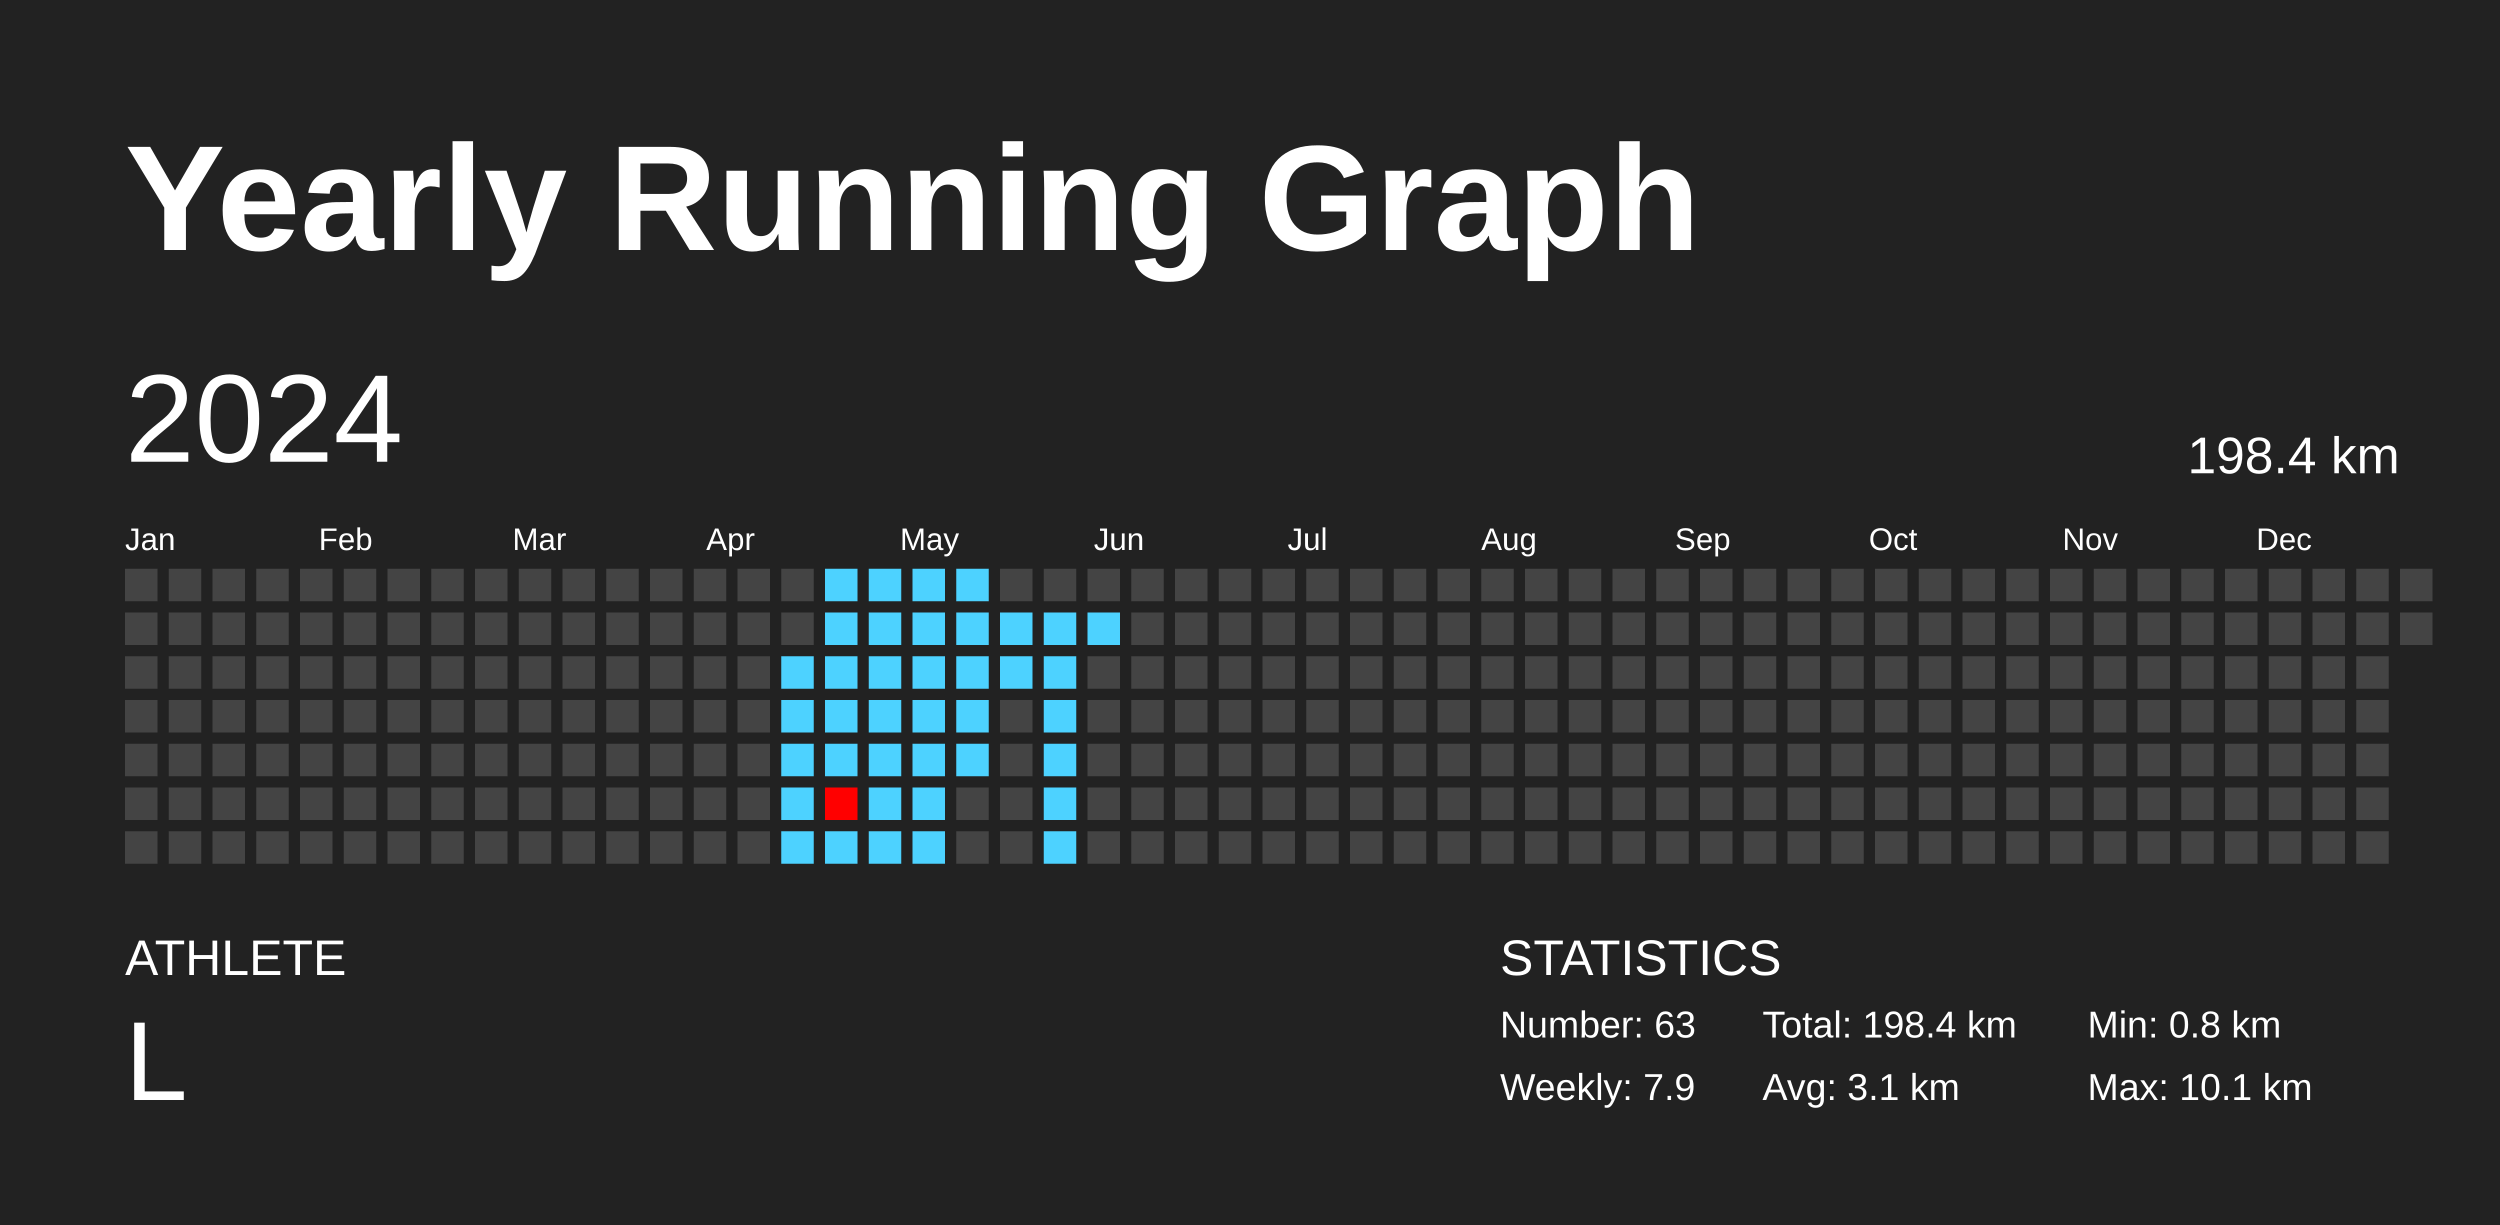
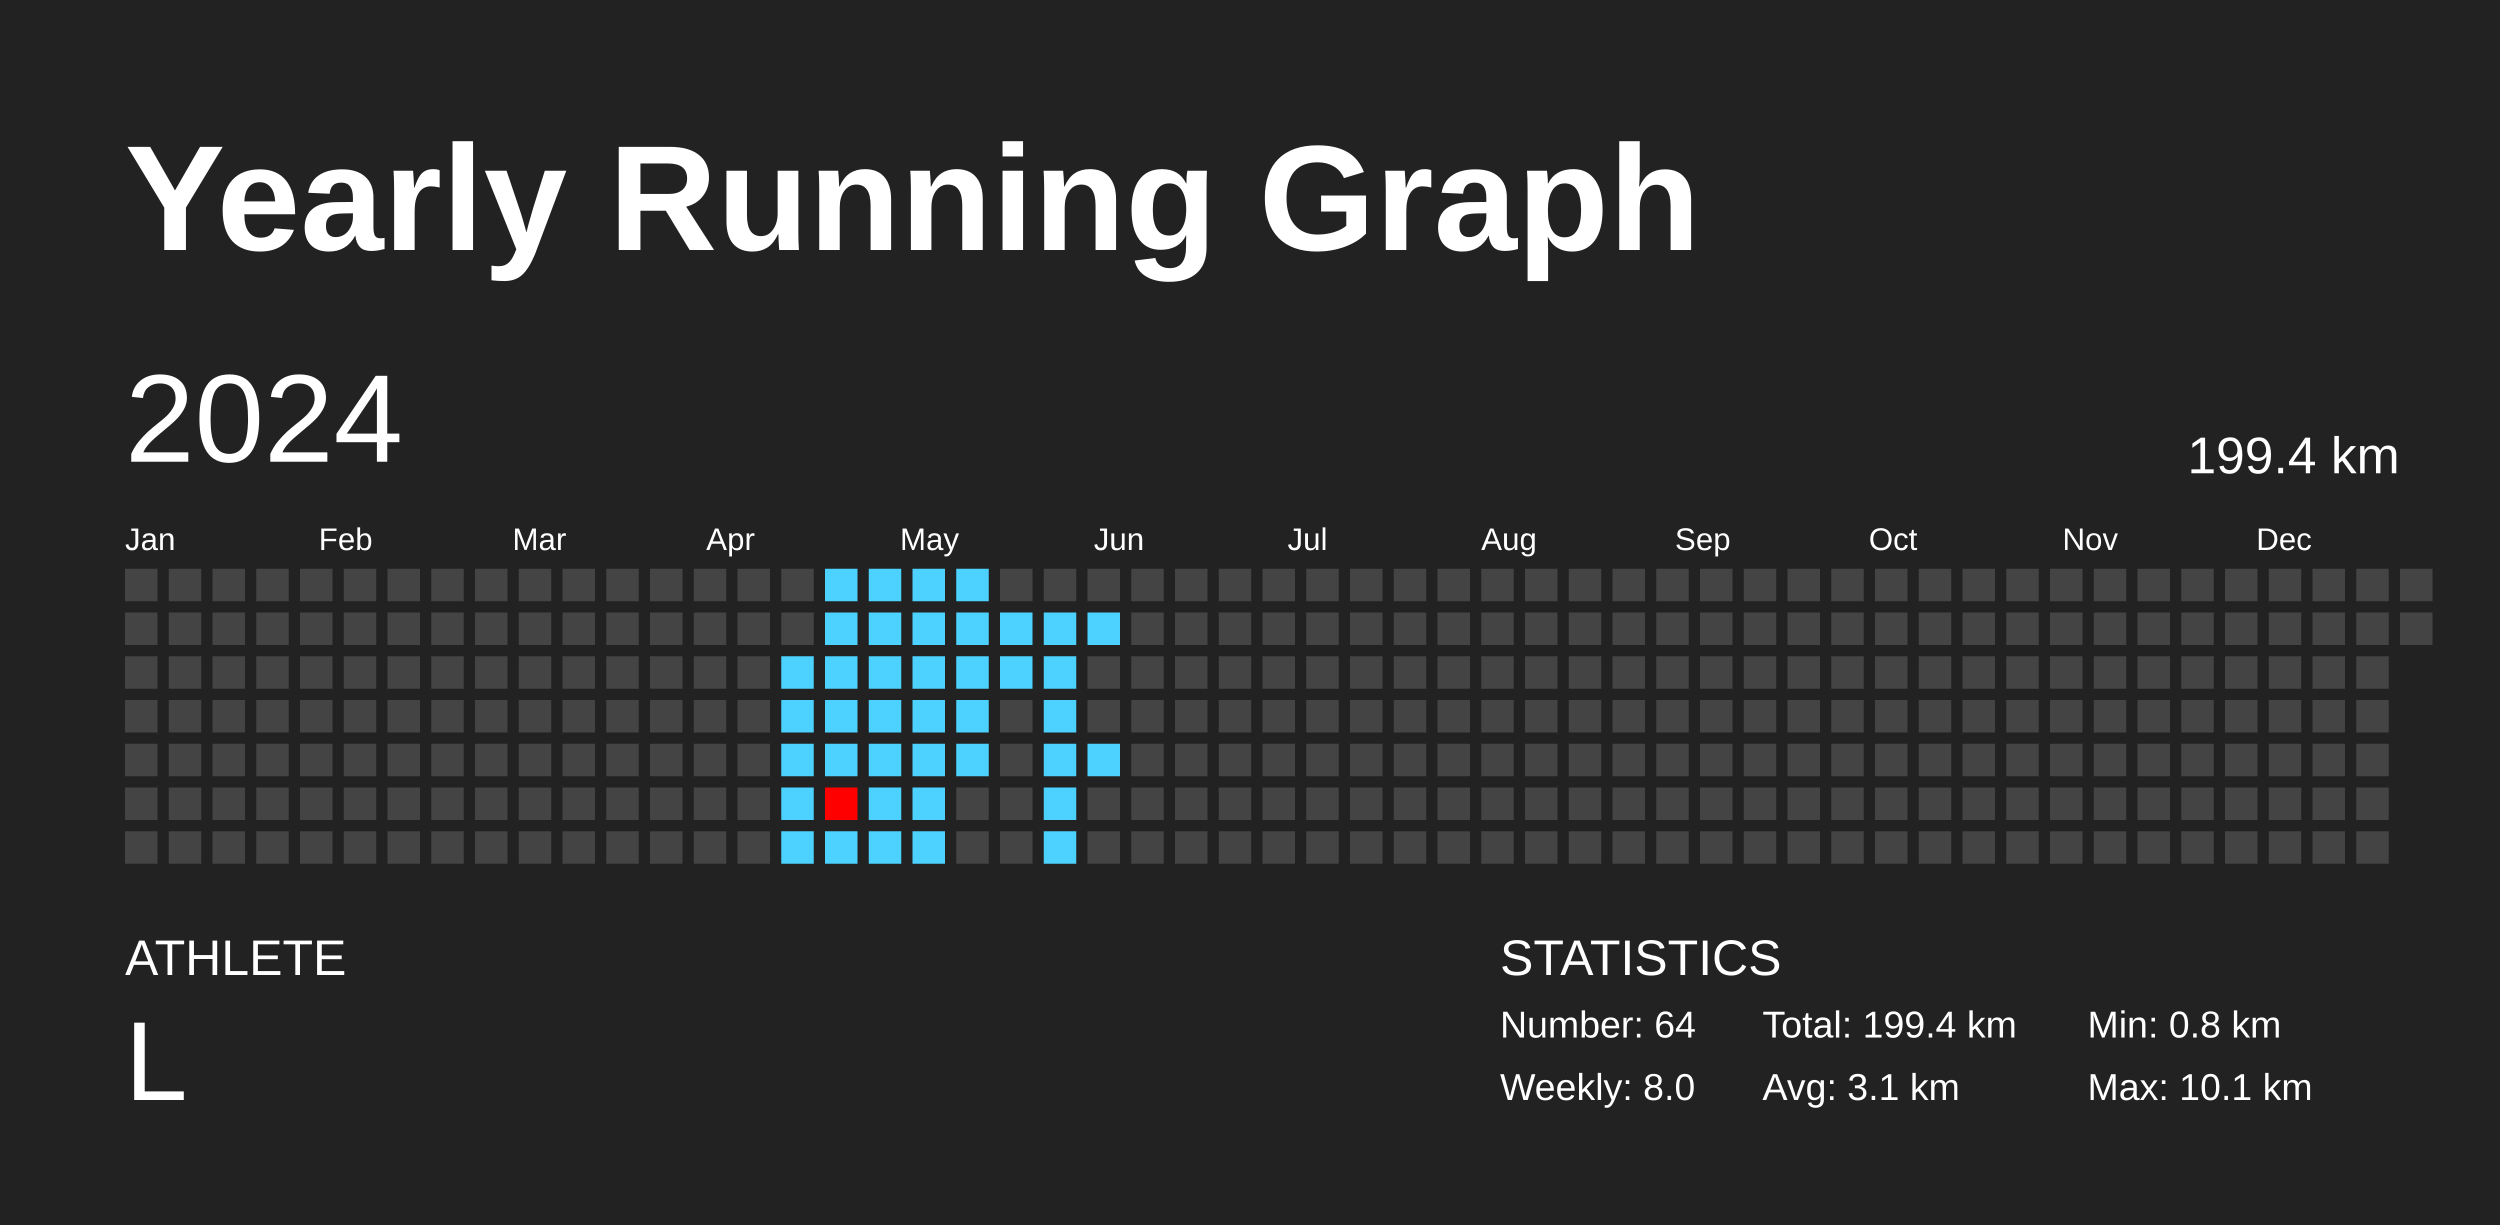
<svg xmlns="http://www.w3.org/2000/svg" baseProfile="full" height="98mm" version="1.1" viewBox="0,0,200,98" width="200mm">
  <defs />
  <rect fill="#222222" height="98" width="200" x="0" y="0" />
  <text fill="#FFFFFF" style="font-size:12px; font-family:Arial; font-weight:bold;" x="10" y="20">Yearly Running Graph</text>
  <text fill="#FFFFFF" style="font-size:4px; font-family:Arial" x="10" y="78">ATHLETE</text>
  <text fill="#FFFFFF" style="font-size:9px; font-family:Arial" x="10" y="88">L</text>
  <text fill="#FFFFFF" style="font-size:4px; font-family:Arial" x="120" y="78">STATISTICS</text>
-   <text fill="#FFFFFF" style="font-size:3px; font-family:Arial" x="120" y="83">Number: 63</text>
-   <text fill="#FFFFFF" style="font-size:3px; font-family:Arial" x="120" y="88">Weekly: 7.9</text>
-   <text fill="#FFFFFF" style="font-size:3px; font-family:Arial" x="141" y="83">Total: 198.4 km</text>
+   <text fill="#FFFFFF" style="font-size:3px; font-family:Arial" x="120" y="83">Number: 64</text>
+   <text fill="#FFFFFF" style="font-size:3px; font-family:Arial" x="120" y="88">Weekly: 8.0</text>
+   <text fill="#FFFFFF" style="font-size:3px; font-family:Arial" x="141" y="83">Total: 199.4 km</text>
  <text fill="#FFFFFF" style="font-size:3px; font-family:Arial" x="141" y="88">Avg: 3.1 km</text>
  <text fill="#FFFFFF" style="font-size:3px; font-family:Arial" x="167" y="83">Min: 0.8 km</text>
  <text fill="#FFFFFF" style="font-size:3px; font-family:Arial" x="167" y="88">Max: 10.1 km</text>
  <text dominant-baseline="hanging" fill="#FFFFFF" style="font-size:10.0px; font-family:Arial;" x="10" y="30">2024</text>
-   <text dominant-baseline="hanging" fill="#FFFFFF" style="font-size:4.125px; font-family:Arial;" x="175" y="35">198.4 km</text>
+   <text dominant-baseline="hanging" fill="#FFFFFF" style="font-size:4.125px; font-family:Arial;" x="175" y="35">199.4 km</text>
  <text fill="#FFFFFF" style="font-size:2.5px; font-family:Arial" x="10.0" y="44">Jan</text>
  <text fill="#FFFFFF" style="font-size:2.5px; font-family:Arial" x="25.5" y="44">Feb</text>
  <text fill="#FFFFFF" style="font-size:2.5px; font-family:Arial" x="41.0" y="44">Mar</text>
  <text fill="#FFFFFF" style="font-size:2.5px; font-family:Arial" x="56.5" y="44">Apr</text>
  <text fill="#FFFFFF" style="font-size:2.5px; font-family:Arial" x="72.0" y="44">May</text>
  <text fill="#FFFFFF" style="font-size:2.5px; font-family:Arial" x="87.5" y="44">Jun</text>
  <text fill="#FFFFFF" style="font-size:2.5px; font-family:Arial" x="103.0" y="44">Jul</text>
  <text fill="#FFFFFF" style="font-size:2.5px; font-family:Arial" x="118.5" y="44">Aug</text>
  <text fill="#FFFFFF" style="font-size:2.5px; font-family:Arial" x="134.0" y="44">Sep</text>
  <text fill="#FFFFFF" style="font-size:2.5px; font-family:Arial" x="149.5" y="44">Oct</text>
  <text fill="#FFFFFF" style="font-size:2.5px; font-family:Arial" x="165.0" y="44">Nov</text>
  <text fill="#FFFFFF" style="font-size:2.5px; font-family:Arial" x="180.5" y="44">Dec</text>
  <rect fill="#444444" height="2.6" width="2.6" x="10.0" y="45.5" />
  <rect fill="#444444" height="2.6" width="2.6" x="10.0" y="49.0" />
  <rect fill="#444444" height="2.6" width="2.6" x="10.0" y="52.5" />
  <rect fill="#444444" height="2.6" width="2.6" x="10.0" y="56.0" />
  <rect fill="#444444" height="2.6" width="2.6" x="10.0" y="59.5" />
  <rect fill="#444444" height="2.6" width="2.6" x="10.0" y="63.0" />
  <rect fill="#444444" height="2.6" width="2.6" x="10.0" y="66.5" />
  <rect fill="#444444" height="2.6" width="2.6" x="13.5" y="45.5" />
  <rect fill="#444444" height="2.6" width="2.6" x="13.5" y="49.0" />
  <rect fill="#444444" height="2.6" width="2.6" x="13.5" y="52.5" />
  <rect fill="#444444" height="2.6" width="2.6" x="13.5" y="56.0" />
  <rect fill="#444444" height="2.6" width="2.6" x="13.5" y="59.5" />
  <rect fill="#444444" height="2.6" width="2.6" x="13.5" y="63.0" />
  <rect fill="#444444" height="2.6" width="2.6" x="13.5" y="66.5" />
  <rect fill="#444444" height="2.6" width="2.6" x="17.0" y="45.5" />
  <rect fill="#444444" height="2.6" width="2.6" x="17.0" y="49.0" />
  <rect fill="#444444" height="2.6" width="2.6" x="17.0" y="52.5" />
  <rect fill="#444444" height="2.6" width="2.6" x="17.0" y="56.0" />
  <rect fill="#444444" height="2.6" width="2.6" x="17.0" y="59.5" />
  <rect fill="#444444" height="2.6" width="2.6" x="17.0" y="63.0" />
  <rect fill="#444444" height="2.6" width="2.6" x="17.0" y="66.5" />
  <rect fill="#444444" height="2.6" width="2.6" x="20.5" y="45.5" />
  <rect fill="#444444" height="2.6" width="2.6" x="20.5" y="49.0" />
  <rect fill="#444444" height="2.6" width="2.6" x="20.5" y="52.5" />
  <rect fill="#444444" height="2.6" width="2.6" x="20.5" y="56.0" />
  <rect fill="#444444" height="2.6" width="2.6" x="20.5" y="59.5" />
  <rect fill="#444444" height="2.6" width="2.6" x="20.5" y="63.0" />
  <rect fill="#444444" height="2.6" width="2.6" x="20.5" y="66.5" />
  <rect fill="#444444" height="2.6" width="2.6" x="24.0" y="45.5" />
  <rect fill="#444444" height="2.6" width="2.6" x="24.0" y="49.0" />
  <rect fill="#444444" height="2.6" width="2.6" x="24.0" y="52.5" />
  <rect fill="#444444" height="2.6" width="2.6" x="24.0" y="56.0" />
  <rect fill="#444444" height="2.6" width="2.6" x="24.0" y="59.5" />
  <rect fill="#444444" height="2.6" width="2.6" x="24.0" y="63.0" />
  <rect fill="#444444" height="2.6" width="2.6" x="24.0" y="66.5" />
  <rect fill="#444444" height="2.6" width="2.6" x="27.5" y="45.5" />
  <rect fill="#444444" height="2.6" width="2.6" x="27.5" y="49.0" />
  <rect fill="#444444" height="2.6" width="2.6" x="27.5" y="52.5" />
  <rect fill="#444444" height="2.6" width="2.6" x="27.5" y="56.0" />
  <rect fill="#444444" height="2.6" width="2.6" x="27.5" y="59.5" />
  <rect fill="#444444" height="2.6" width="2.6" x="27.5" y="63.0" />
  <rect fill="#444444" height="2.6" width="2.6" x="27.5" y="66.5" />
  <rect fill="#444444" height="2.6" width="2.6" x="31.0" y="45.5" />
  <rect fill="#444444" height="2.6" width="2.6" x="31.0" y="49.0" />
  <rect fill="#444444" height="2.6" width="2.6" x="31.0" y="52.5" />
  <rect fill="#444444" height="2.6" width="2.6" x="31.0" y="56.0" />
  <rect fill="#444444" height="2.6" width="2.6" x="31.0" y="59.5" />
  <rect fill="#444444" height="2.6" width="2.6" x="31.0" y="63.0" />
  <rect fill="#444444" height="2.6" width="2.6" x="31.0" y="66.5" />
  <rect fill="#444444" height="2.6" width="2.6" x="34.5" y="45.5" />
  <rect fill="#444444" height="2.6" width="2.6" x="34.5" y="49.0" />
  <rect fill="#444444" height="2.6" width="2.6" x="34.5" y="52.5" />
  <rect fill="#444444" height="2.6" width="2.6" x="34.5" y="56.0" />
  <rect fill="#444444" height="2.6" width="2.6" x="34.5" y="59.5" />
  <rect fill="#444444" height="2.6" width="2.6" x="34.5" y="63.0" />
  <rect fill="#444444" height="2.6" width="2.6" x="34.5" y="66.5" />
  <rect fill="#444444" height="2.6" width="2.6" x="38.0" y="45.5" />
  <rect fill="#444444" height="2.6" width="2.6" x="38.0" y="49.0" />
  <rect fill="#444444" height="2.6" width="2.6" x="38.0" y="52.5" />
  <rect fill="#444444" height="2.6" width="2.6" x="38.0" y="56.0" />
  <rect fill="#444444" height="2.6" width="2.6" x="38.0" y="59.5" />
  <rect fill="#444444" height="2.6" width="2.6" x="38.0" y="63.0" />
  <rect fill="#444444" height="2.6" width="2.6" x="38.0" y="66.5" />
  <rect fill="#444444" height="2.6" width="2.6" x="41.5" y="45.5" />
  <rect fill="#444444" height="2.6" width="2.6" x="41.5" y="49.0" />
  <rect fill="#444444" height="2.6" width="2.6" x="41.5" y="52.5" />
  <rect fill="#444444" height="2.6" width="2.6" x="41.5" y="56.0" />
  <rect fill="#444444" height="2.6" width="2.6" x="41.5" y="59.5" />
  <rect fill="#444444" height="2.6" width="2.6" x="41.5" y="63.0" />
  <rect fill="#444444" height="2.6" width="2.6" x="41.5" y="66.5" />
  <rect fill="#444444" height="2.6" width="2.6" x="45.0" y="45.5" />
  <rect fill="#444444" height="2.6" width="2.6" x="45.0" y="49.0" />
  <rect fill="#444444" height="2.6" width="2.6" x="45.0" y="52.5" />
  <rect fill="#444444" height="2.6" width="2.6" x="45.0" y="56.0" />
  <rect fill="#444444" height="2.6" width="2.6" x="45.0" y="59.5" />
  <rect fill="#444444" height="2.6" width="2.6" x="45.0" y="63.0" />
  <rect fill="#444444" height="2.6" width="2.6" x="45.0" y="66.5" />
  <rect fill="#444444" height="2.6" width="2.6" x="48.5" y="45.5" />
  <rect fill="#444444" height="2.6" width="2.6" x="48.5" y="49.0" />
  <rect fill="#444444" height="2.6" width="2.6" x="48.5" y="52.5" />
  <rect fill="#444444" height="2.6" width="2.6" x="48.5" y="56.0" />
  <rect fill="#444444" height="2.6" width="2.6" x="48.5" y="59.5" />
  <rect fill="#444444" height="2.6" width="2.6" x="48.5" y="63.0" />
  <rect fill="#444444" height="2.6" width="2.6" x="48.5" y="66.5" />
  <rect fill="#444444" height="2.6" width="2.6" x="52.0" y="45.5" />
  <rect fill="#444444" height="2.6" width="2.6" x="52.0" y="49.0" />
  <rect fill="#444444" height="2.6" width="2.6" x="52.0" y="52.5" />
  <rect fill="#444444" height="2.6" width="2.6" x="52.0" y="56.0" />
  <rect fill="#444444" height="2.6" width="2.6" x="52.0" y="59.5" />
  <rect fill="#444444" height="2.6" width="2.6" x="52.0" y="63.0" />
  <rect fill="#444444" height="2.6" width="2.6" x="52.0" y="66.5" />
  <rect fill="#444444" height="2.6" width="2.6" x="55.5" y="45.5" />
  <rect fill="#444444" height="2.6" width="2.6" x="55.5" y="49.0" />
  <rect fill="#444444" height="2.6" width="2.6" x="55.5" y="52.5" />
  <rect fill="#444444" height="2.6" width="2.6" x="55.5" y="56.0" />
  <rect fill="#444444" height="2.6" width="2.6" x="55.5" y="59.5" />
  <rect fill="#444444" height="2.6" width="2.6" x="55.5" y="63.0" />
  <rect fill="#444444" height="2.6" width="2.6" x="55.5" y="66.5" />
  <rect fill="#444444" height="2.6" width="2.6" x="59.0" y="45.5" />
  <rect fill="#444444" height="2.6" width="2.6" x="59.0" y="49.0" />
  <rect fill="#444444" height="2.6" width="2.6" x="59.0" y="52.5" />
  <rect fill="#444444" height="2.6" width="2.6" x="59.0" y="56.0" />
  <rect fill="#444444" height="2.6" width="2.6" x="59.0" y="59.5" />
  <rect fill="#444444" height="2.6" width="2.6" x="59.0" y="63.0" />
  <rect fill="#444444" height="2.6" width="2.6" x="59.0" y="66.5" />
  <rect fill="#444444" height="2.6" width="2.6" x="62.5" y="45.5" />
  <rect fill="#444444" height="2.6" width="2.6" x="62.5" y="49.0" />
  <rect fill="#4dd2ff" height="2.6" width="2.6" x="62.5" y="52.5" />
  <rect fill="#4dd2ff" height="2.6" width="2.6" x="62.5" y="56.0" />
  <rect fill="#4dd2ff" height="2.6" width="2.6" x="62.5" y="59.5" />
  <rect fill="#4dd2ff" height="2.6" width="2.6" x="62.5" y="63.0" />
  <rect fill="#4dd2ff" height="2.6" width="2.6" x="62.5" y="66.5" />
  <rect fill="#4dd2ff" height="2.6" width="2.6" x="66.0" y="45.5" />
  <rect fill="#4dd2ff" height="2.6" width="2.6" x="66.0" y="49.0" />
  <rect fill="#4dd2ff" height="2.6" width="2.6" x="66.0" y="52.5" />
  <rect fill="#4dd2ff" height="2.6" width="2.6" x="66.0" y="56.0" />
  <rect fill="#4dd2ff" height="2.6" width="2.6" x="66.0" y="59.5" />
  <rect fill="red" height="2.6" width="2.6" x="66.0" y="63.0" />
  <rect fill="#4dd2ff" height="2.6" width="2.6" x="66.0" y="66.5" />
  <rect fill="#4dd2ff" height="2.6" width="2.6" x="69.5" y="45.5" />
  <rect fill="#4dd2ff" height="2.6" width="2.6" x="69.5" y="49.0" />
  <rect fill="#4dd2ff" height="2.6" width="2.6" x="69.5" y="52.5" />
  <rect fill="#4dd2ff" height="2.6" width="2.6" x="69.5" y="56.0" />
  <rect fill="#4dd2ff" height="2.6" width="2.6" x="69.5" y="59.5" />
  <rect fill="#4dd2ff" height="2.6" width="2.6" x="69.5" y="63.0" />
  <rect fill="#4dd2ff" height="2.6" width="2.6" x="69.5" y="66.5" />
  <rect fill="#4dd2ff" height="2.6" width="2.6" x="73.0" y="45.5" />
  <rect fill="#4dd2ff" height="2.6" width="2.6" x="73.0" y="49.0" />
  <rect fill="#4dd2ff" height="2.6" width="2.6" x="73.0" y="52.5" />
  <rect fill="#4dd2ff" height="2.6" width="2.6" x="73.0" y="56.0" />
  <rect fill="#4dd2ff" height="2.6" width="2.6" x="73.0" y="59.5" />
  <rect fill="#4dd2ff" height="2.6" width="2.6" x="73.0" y="63.0" />
  <rect fill="#4dd2ff" height="2.6" width="2.6" x="73.0" y="66.5" />
  <rect fill="#4dd2ff" height="2.6" width="2.6" x="76.5" y="45.5" />
  <rect fill="#4dd2ff" height="2.6" width="2.6" x="76.5" y="49.0" />
  <rect fill="#4dd2ff" height="2.6" width="2.6" x="76.5" y="52.5" />
  <rect fill="#4dd2ff" height="2.6" width="2.6" x="76.5" y="56.0" />
  <rect fill="#4dd2ff" height="2.6" width="2.6" x="76.5" y="59.5" />
  <rect fill="#444444" height="2.6" width="2.6" x="76.5" y="63.0" />
  <rect fill="#444444" height="2.6" width="2.6" x="76.5" y="66.5" />
  <rect fill="#444444" height="2.6" width="2.6" x="80.0" y="45.5" />
  <rect fill="#4dd2ff" height="2.6" width="2.6" x="80.0" y="49.0" />
  <rect fill="#4dd2ff" height="2.6" width="2.6" x="80.0" y="52.5" />
  <rect fill="#444444" height="2.6" width="2.6" x="80.0" y="56.0" />
  <rect fill="#444444" height="2.6" width="2.6" x="80.0" y="59.5" />
  <rect fill="#444444" height="2.6" width="2.6" x="80.0" y="63.0" />
  <rect fill="#444444" height="2.6" width="2.6" x="80.0" y="66.5" />
  <rect fill="#444444" height="2.6" width="2.6" x="83.5" y="45.5" />
  <rect fill="#4dd2ff" height="2.6" width="2.6" x="83.5" y="49.0" />
  <rect fill="#4dd2ff" height="2.6" width="2.6" x="83.5" y="52.5" />
  <rect fill="#4dd2ff" height="2.6" width="2.6" x="83.5" y="56.0" />
  <rect fill="#4dd2ff" height="2.6" width="2.6" x="83.5" y="59.5" />
  <rect fill="#4dd2ff" height="2.6" width="2.6" x="83.5" y="63.0" />
  <rect fill="#4dd2ff" height="2.6" width="2.6" x="83.5" y="66.5" />
  <rect fill="#444444" height="2.6" width="2.6" x="87.0" y="45.5" />
  <rect fill="#4dd2ff" height="2.6" width="2.6" x="87.0" y="49.0" />
  <rect fill="#444444" height="2.6" width="2.6" x="87.0" y="52.5" />
  <rect fill="#444444" height="2.6" width="2.6" x="87.0" y="56.0" />
-   <rect fill="#444444" height="2.6" width="2.6" x="87.0" y="59.5" />
+   <rect fill="#4dd2ff" height="2.6" width="2.6" x="87.0" y="59.5" />
  <rect fill="#444444" height="2.6" width="2.6" x="87.0" y="63.0" />
  <rect fill="#444444" height="2.6" width="2.6" x="87.0" y="66.5" />
  <rect fill="#444444" height="2.6" width="2.6" x="90.5" y="45.5" />
  <rect fill="#444444" height="2.6" width="2.6" x="90.5" y="49.0" />
  <rect fill="#444444" height="2.6" width="2.6" x="90.5" y="52.5" />
  <rect fill="#444444" height="2.6" width="2.6" x="90.5" y="56.0" />
  <rect fill="#444444" height="2.6" width="2.6" x="90.5" y="59.5" />
  <rect fill="#444444" height="2.6" width="2.6" x="90.5" y="63.0" />
  <rect fill="#444444" height="2.6" width="2.6" x="90.5" y="66.5" />
  <rect fill="#444444" height="2.6" width="2.6" x="94.0" y="45.5" />
  <rect fill="#444444" height="2.6" width="2.6" x="94.0" y="49.0" />
  <rect fill="#444444" height="2.6" width="2.6" x="94.0" y="52.5" />
  <rect fill="#444444" height="2.6" width="2.6" x="94.0" y="56.0" />
  <rect fill="#444444" height="2.6" width="2.6" x="94.0" y="59.5" />
  <rect fill="#444444" height="2.6" width="2.6" x="94.0" y="63.0" />
  <rect fill="#444444" height="2.6" width="2.6" x="94.0" y="66.5" />
  <rect fill="#444444" height="2.6" width="2.6" x="97.5" y="45.5" />
  <rect fill="#444444" height="2.6" width="2.6" x="97.5" y="49.0" />
  <rect fill="#444444" height="2.6" width="2.6" x="97.5" y="52.5" />
  <rect fill="#444444" height="2.6" width="2.6" x="97.5" y="56.0" />
  <rect fill="#444444" height="2.6" width="2.6" x="97.5" y="59.5" />
  <rect fill="#444444" height="2.6" width="2.6" x="97.5" y="63.0" />
  <rect fill="#444444" height="2.6" width="2.6" x="97.5" y="66.5" />
  <rect fill="#444444" height="2.6" width="2.6" x="101.0" y="45.5" />
  <rect fill="#444444" height="2.6" width="2.6" x="101.0" y="49.0" />
  <rect fill="#444444" height="2.6" width="2.6" x="101.0" y="52.5" />
  <rect fill="#444444" height="2.6" width="2.6" x="101.0" y="56.0" />
  <rect fill="#444444" height="2.6" width="2.6" x="101.0" y="59.5" />
  <rect fill="#444444" height="2.6" width="2.6" x="101.0" y="63.0" />
  <rect fill="#444444" height="2.6" width="2.6" x="101.0" y="66.5" />
  <rect fill="#444444" height="2.6" width="2.6" x="104.5" y="45.5" />
  <rect fill="#444444" height="2.6" width="2.6" x="104.5" y="49.0" />
  <rect fill="#444444" height="2.6" width="2.6" x="104.5" y="52.5" />
  <rect fill="#444444" height="2.6" width="2.6" x="104.5" y="56.0" />
  <rect fill="#444444" height="2.6" width="2.6" x="104.5" y="59.5" />
  <rect fill="#444444" height="2.6" width="2.6" x="104.5" y="63.0" />
  <rect fill="#444444" height="2.6" width="2.6" x="104.5" y="66.5" />
  <rect fill="#444444" height="2.6" width="2.6" x="108.0" y="45.5" />
  <rect fill="#444444" height="2.6" width="2.6" x="108.0" y="49.0" />
  <rect fill="#444444" height="2.6" width="2.6" x="108.0" y="52.5" />
  <rect fill="#444444" height="2.6" width="2.6" x="108.0" y="56.0" />
  <rect fill="#444444" height="2.6" width="2.6" x="108.0" y="59.5" />
  <rect fill="#444444" height="2.6" width="2.6" x="108.0" y="63.0" />
  <rect fill="#444444" height="2.6" width="2.6" x="108.0" y="66.5" />
  <rect fill="#444444" height="2.6" width="2.6" x="111.5" y="45.5" />
  <rect fill="#444444" height="2.6" width="2.6" x="111.5" y="49.0" />
  <rect fill="#444444" height="2.6" width="2.6" x="111.5" y="52.5" />
  <rect fill="#444444" height="2.6" width="2.6" x="111.5" y="56.0" />
  <rect fill="#444444" height="2.6" width="2.6" x="111.5" y="59.5" />
  <rect fill="#444444" height="2.6" width="2.6" x="111.5" y="63.0" />
  <rect fill="#444444" height="2.6" width="2.6" x="111.5" y="66.5" />
  <rect fill="#444444" height="2.6" width="2.6" x="115.0" y="45.5" />
  <rect fill="#444444" height="2.6" width="2.6" x="115.0" y="49.0" />
  <rect fill="#444444" height="2.6" width="2.6" x="115.0" y="52.5" />
  <rect fill="#444444" height="2.6" width="2.6" x="115.0" y="56.0" />
  <rect fill="#444444" height="2.6" width="2.6" x="115.0" y="59.5" />
  <rect fill="#444444" height="2.6" width="2.6" x="115.0" y="63.0" />
  <rect fill="#444444" height="2.6" width="2.6" x="115.0" y="66.5" />
  <rect fill="#444444" height="2.6" width="2.6" x="118.5" y="45.5" />
  <rect fill="#444444" height="2.6" width="2.6" x="118.5" y="49.0" />
  <rect fill="#444444" height="2.6" width="2.6" x="118.5" y="52.5" />
  <rect fill="#444444" height="2.6" width="2.6" x="118.5" y="56.0" />
  <rect fill="#444444" height="2.6" width="2.6" x="118.5" y="59.5" />
  <rect fill="#444444" height="2.6" width="2.6" x="118.5" y="63.0" />
  <rect fill="#444444" height="2.6" width="2.6" x="118.5" y="66.5" />
  <rect fill="#444444" height="2.6" width="2.6" x="122.0" y="45.5" />
  <rect fill="#444444" height="2.6" width="2.6" x="122.0" y="49.0" />
  <rect fill="#444444" height="2.6" width="2.6" x="122.0" y="52.5" />
  <rect fill="#444444" height="2.6" width="2.6" x="122.0" y="56.0" />
  <rect fill="#444444" height="2.6" width="2.6" x="122.0" y="59.5" />
  <rect fill="#444444" height="2.6" width="2.6" x="122.0" y="63.0" />
  <rect fill="#444444" height="2.6" width="2.6" x="122.0" y="66.5" />
  <rect fill="#444444" height="2.6" width="2.6" x="125.5" y="45.5" />
  <rect fill="#444444" height="2.6" width="2.6" x="125.5" y="49.0" />
  <rect fill="#444444" height="2.6" width="2.6" x="125.5" y="52.5" />
  <rect fill="#444444" height="2.6" width="2.6" x="125.5" y="56.0" />
  <rect fill="#444444" height="2.6" width="2.6" x="125.5" y="59.5" />
  <rect fill="#444444" height="2.6" width="2.6" x="125.5" y="63.0" />
  <rect fill="#444444" height="2.6" width="2.6" x="125.5" y="66.5" />
  <rect fill="#444444" height="2.6" width="2.6" x="129.0" y="45.5" />
  <rect fill="#444444" height="2.6" width="2.6" x="129.0" y="49.0" />
  <rect fill="#444444" height="2.6" width="2.6" x="129.0" y="52.5" />
  <rect fill="#444444" height="2.6" width="2.6" x="129.0" y="56.0" />
  <rect fill="#444444" height="2.6" width="2.6" x="129.0" y="59.5" />
  <rect fill="#444444" height="2.6" width="2.6" x="129.0" y="63.0" />
  <rect fill="#444444" height="2.6" width="2.6" x="129.0" y="66.5" />
  <rect fill="#444444" height="2.6" width="2.6" x="132.5" y="45.5" />
  <rect fill="#444444" height="2.6" width="2.6" x="132.5" y="49.0" />
  <rect fill="#444444" height="2.6" width="2.6" x="132.5" y="52.5" />
  <rect fill="#444444" height="2.6" width="2.6" x="132.5" y="56.0" />
  <rect fill="#444444" height="2.6" width="2.6" x="132.5" y="59.5" />
  <rect fill="#444444" height="2.6" width="2.6" x="132.5" y="63.0" />
  <rect fill="#444444" height="2.6" width="2.6" x="132.5" y="66.5" />
  <rect fill="#444444" height="2.6" width="2.6" x="136.0" y="45.5" />
  <rect fill="#444444" height="2.6" width="2.6" x="136.0" y="49.0" />
  <rect fill="#444444" height="2.6" width="2.6" x="136.0" y="52.5" />
  <rect fill="#444444" height="2.6" width="2.6" x="136.0" y="56.0" />
  <rect fill="#444444" height="2.6" width="2.6" x="136.0" y="59.5" />
  <rect fill="#444444" height="2.6" width="2.6" x="136.0" y="63.0" />
  <rect fill="#444444" height="2.6" width="2.6" x="136.0" y="66.5" />
  <rect fill="#444444" height="2.6" width="2.6" x="139.5" y="45.5" />
  <rect fill="#444444" height="2.6" width="2.6" x="139.5" y="49.0" />
  <rect fill="#444444" height="2.6" width="2.6" x="139.5" y="52.5" />
  <rect fill="#444444" height="2.6" width="2.6" x="139.5" y="56.0" />
  <rect fill="#444444" height="2.6" width="2.6" x="139.5" y="59.5" />
  <rect fill="#444444" height="2.6" width="2.6" x="139.5" y="63.0" />
  <rect fill="#444444" height="2.6" width="2.6" x="139.5" y="66.5" />
  <rect fill="#444444" height="2.6" width="2.6" x="143.0" y="45.5" />
  <rect fill="#444444" height="2.6" width="2.6" x="143.0" y="49.0" />
  <rect fill="#444444" height="2.6" width="2.6" x="143.0" y="52.5" />
  <rect fill="#444444" height="2.6" width="2.6" x="143.0" y="56.0" />
  <rect fill="#444444" height="2.6" width="2.6" x="143.0" y="59.5" />
  <rect fill="#444444" height="2.6" width="2.6" x="143.0" y="63.0" />
  <rect fill="#444444" height="2.6" width="2.6" x="143.0" y="66.5" />
  <rect fill="#444444" height="2.6" width="2.6" x="146.5" y="45.5" />
  <rect fill="#444444" height="2.6" width="2.6" x="146.5" y="49.0" />
  <rect fill="#444444" height="2.6" width="2.6" x="146.5" y="52.5" />
  <rect fill="#444444" height="2.6" width="2.6" x="146.5" y="56.0" />
  <rect fill="#444444" height="2.6" width="2.6" x="146.5" y="59.5" />
  <rect fill="#444444" height="2.6" width="2.6" x="146.5" y="63.0" />
  <rect fill="#444444" height="2.6" width="2.6" x="146.5" y="66.5" />
  <rect fill="#444444" height="2.6" width="2.6" x="150.0" y="45.5" />
  <rect fill="#444444" height="2.6" width="2.6" x="150.0" y="49.0" />
  <rect fill="#444444" height="2.6" width="2.6" x="150.0" y="52.5" />
  <rect fill="#444444" height="2.6" width="2.6" x="150.0" y="56.0" />
  <rect fill="#444444" height="2.6" width="2.6" x="150.0" y="59.5" />
  <rect fill="#444444" height="2.6" width="2.6" x="150.0" y="63.0" />
  <rect fill="#444444" height="2.6" width="2.6" x="150.0" y="66.5" />
  <rect fill="#444444" height="2.6" width="2.6" x="153.5" y="45.5" />
  <rect fill="#444444" height="2.6" width="2.6" x="153.5" y="49.0" />
  <rect fill="#444444" height="2.6" width="2.6" x="153.5" y="52.5" />
  <rect fill="#444444" height="2.6" width="2.6" x="153.5" y="56.0" />
  <rect fill="#444444" height="2.6" width="2.6" x="153.5" y="59.5" />
  <rect fill="#444444" height="2.6" width="2.6" x="153.5" y="63.0" />
  <rect fill="#444444" height="2.6" width="2.6" x="153.5" y="66.5" />
  <rect fill="#444444" height="2.6" width="2.6" x="157.0" y="45.5" />
  <rect fill="#444444" height="2.6" width="2.6" x="157.0" y="49.0" />
  <rect fill="#444444" height="2.6" width="2.6" x="157.0" y="52.5" />
  <rect fill="#444444" height="2.6" width="2.6" x="157.0" y="56.0" />
  <rect fill="#444444" height="2.6" width="2.6" x="157.0" y="59.5" />
  <rect fill="#444444" height="2.6" width="2.6" x="157.0" y="63.0" />
  <rect fill="#444444" height="2.6" width="2.6" x="157.0" y="66.5" />
  <rect fill="#444444" height="2.6" width="2.6" x="160.5" y="45.5" />
  <rect fill="#444444" height="2.6" width="2.6" x="160.5" y="49.0" />
  <rect fill="#444444" height="2.6" width="2.6" x="160.5" y="52.5" />
  <rect fill="#444444" height="2.6" width="2.6" x="160.5" y="56.0" />
  <rect fill="#444444" height="2.6" width="2.6" x="160.5" y="59.5" />
  <rect fill="#444444" height="2.6" width="2.6" x="160.5" y="63.0" />
  <rect fill="#444444" height="2.6" width="2.6" x="160.5" y="66.5" />
  <rect fill="#444444" height="2.6" width="2.6" x="164.0" y="45.5" />
  <rect fill="#444444" height="2.6" width="2.6" x="164.0" y="49.0" />
  <rect fill="#444444" height="2.6" width="2.6" x="164.0" y="52.5" />
  <rect fill="#444444" height="2.6" width="2.6" x="164.0" y="56.0" />
  <rect fill="#444444" height="2.6" width="2.6" x="164.0" y="59.5" />
  <rect fill="#444444" height="2.6" width="2.6" x="164.0" y="63.0" />
  <rect fill="#444444" height="2.6" width="2.6" x="164.0" y="66.5" />
  <rect fill="#444444" height="2.6" width="2.6" x="167.5" y="45.5" />
  <rect fill="#444444" height="2.6" width="2.6" x="167.5" y="49.0" />
  <rect fill="#444444" height="2.6" width="2.6" x="167.5" y="52.5" />
  <rect fill="#444444" height="2.6" width="2.6" x="167.5" y="56.0" />
  <rect fill="#444444" height="2.6" width="2.6" x="167.5" y="59.5" />
  <rect fill="#444444" height="2.6" width="2.6" x="167.5" y="63.0" />
  <rect fill="#444444" height="2.6" width="2.6" x="167.5" y="66.5" />
  <rect fill="#444444" height="2.6" width="2.6" x="171.0" y="45.5" />
  <rect fill="#444444" height="2.6" width="2.6" x="171.0" y="49.0" />
  <rect fill="#444444" height="2.6" width="2.6" x="171.0" y="52.5" />
  <rect fill="#444444" height="2.6" width="2.6" x="171.0" y="56.0" />
  <rect fill="#444444" height="2.6" width="2.6" x="171.0" y="59.5" />
  <rect fill="#444444" height="2.6" width="2.6" x="171.0" y="63.0" />
  <rect fill="#444444" height="2.6" width="2.6" x="171.0" y="66.5" />
  <rect fill="#444444" height="2.6" width="2.6" x="174.5" y="45.5" />
  <rect fill="#444444" height="2.6" width="2.6" x="174.5" y="49.0" />
  <rect fill="#444444" height="2.6" width="2.6" x="174.5" y="52.5" />
  <rect fill="#444444" height="2.6" width="2.6" x="174.5" y="56.0" />
  <rect fill="#444444" height="2.6" width="2.6" x="174.5" y="59.5" />
  <rect fill="#444444" height="2.6" width="2.6" x="174.5" y="63.0" />
  <rect fill="#444444" height="2.6" width="2.6" x="174.5" y="66.5" />
  <rect fill="#444444" height="2.6" width="2.6" x="178.0" y="45.5" />
  <rect fill="#444444" height="2.6" width="2.6" x="178.0" y="49.0" />
  <rect fill="#444444" height="2.6" width="2.6" x="178.0" y="52.5" />
  <rect fill="#444444" height="2.6" width="2.6" x="178.0" y="56.0" />
  <rect fill="#444444" height="2.6" width="2.6" x="178.0" y="59.5" />
  <rect fill="#444444" height="2.6" width="2.6" x="178.0" y="63.0" />
  <rect fill="#444444" height="2.6" width="2.6" x="178.0" y="66.5" />
  <rect fill="#444444" height="2.6" width="2.6" x="181.5" y="45.5" />
  <rect fill="#444444" height="2.6" width="2.6" x="181.5" y="49.0" />
  <rect fill="#444444" height="2.6" width="2.6" x="181.5" y="52.5" />
  <rect fill="#444444" height="2.6" width="2.6" x="181.5" y="56.0" />
  <rect fill="#444444" height="2.6" width="2.6" x="181.5" y="59.5" />
  <rect fill="#444444" height="2.6" width="2.6" x="181.5" y="63.0" />
  <rect fill="#444444" height="2.6" width="2.6" x="181.5" y="66.5" />
  <rect fill="#444444" height="2.6" width="2.6" x="185.0" y="45.5" />
  <rect fill="#444444" height="2.6" width="2.6" x="185.0" y="49.0" />
  <rect fill="#444444" height="2.6" width="2.6" x="185.0" y="52.5" />
  <rect fill="#444444" height="2.6" width="2.6" x="185.0" y="56.0" />
  <rect fill="#444444" height="2.6" width="2.6" x="185.0" y="59.5" />
  <rect fill="#444444" height="2.6" width="2.6" x="185.0" y="63.0" />
  <rect fill="#444444" height="2.6" width="2.6" x="185.0" y="66.5" />
  <rect fill="#444444" height="2.6" width="2.6" x="188.5" y="45.5" />
  <rect fill="#444444" height="2.6" width="2.6" x="188.5" y="49.0" />
  <rect fill="#444444" height="2.6" width="2.6" x="188.5" y="52.5" />
  <rect fill="#444444" height="2.6" width="2.6" x="188.5" y="56.0" />
  <rect fill="#444444" height="2.6" width="2.6" x="188.5" y="59.5" />
  <rect fill="#444444" height="2.6" width="2.6" x="188.5" y="63.0" />
  <rect fill="#444444" height="2.6" width="2.6" x="188.5" y="66.5" />
  <rect fill="#444444" height="2.6" width="2.6" x="192.0" y="45.5" />
  <rect fill="#444444" height="2.6" width="2.6" x="192.0" y="49.0" />
</svg>
